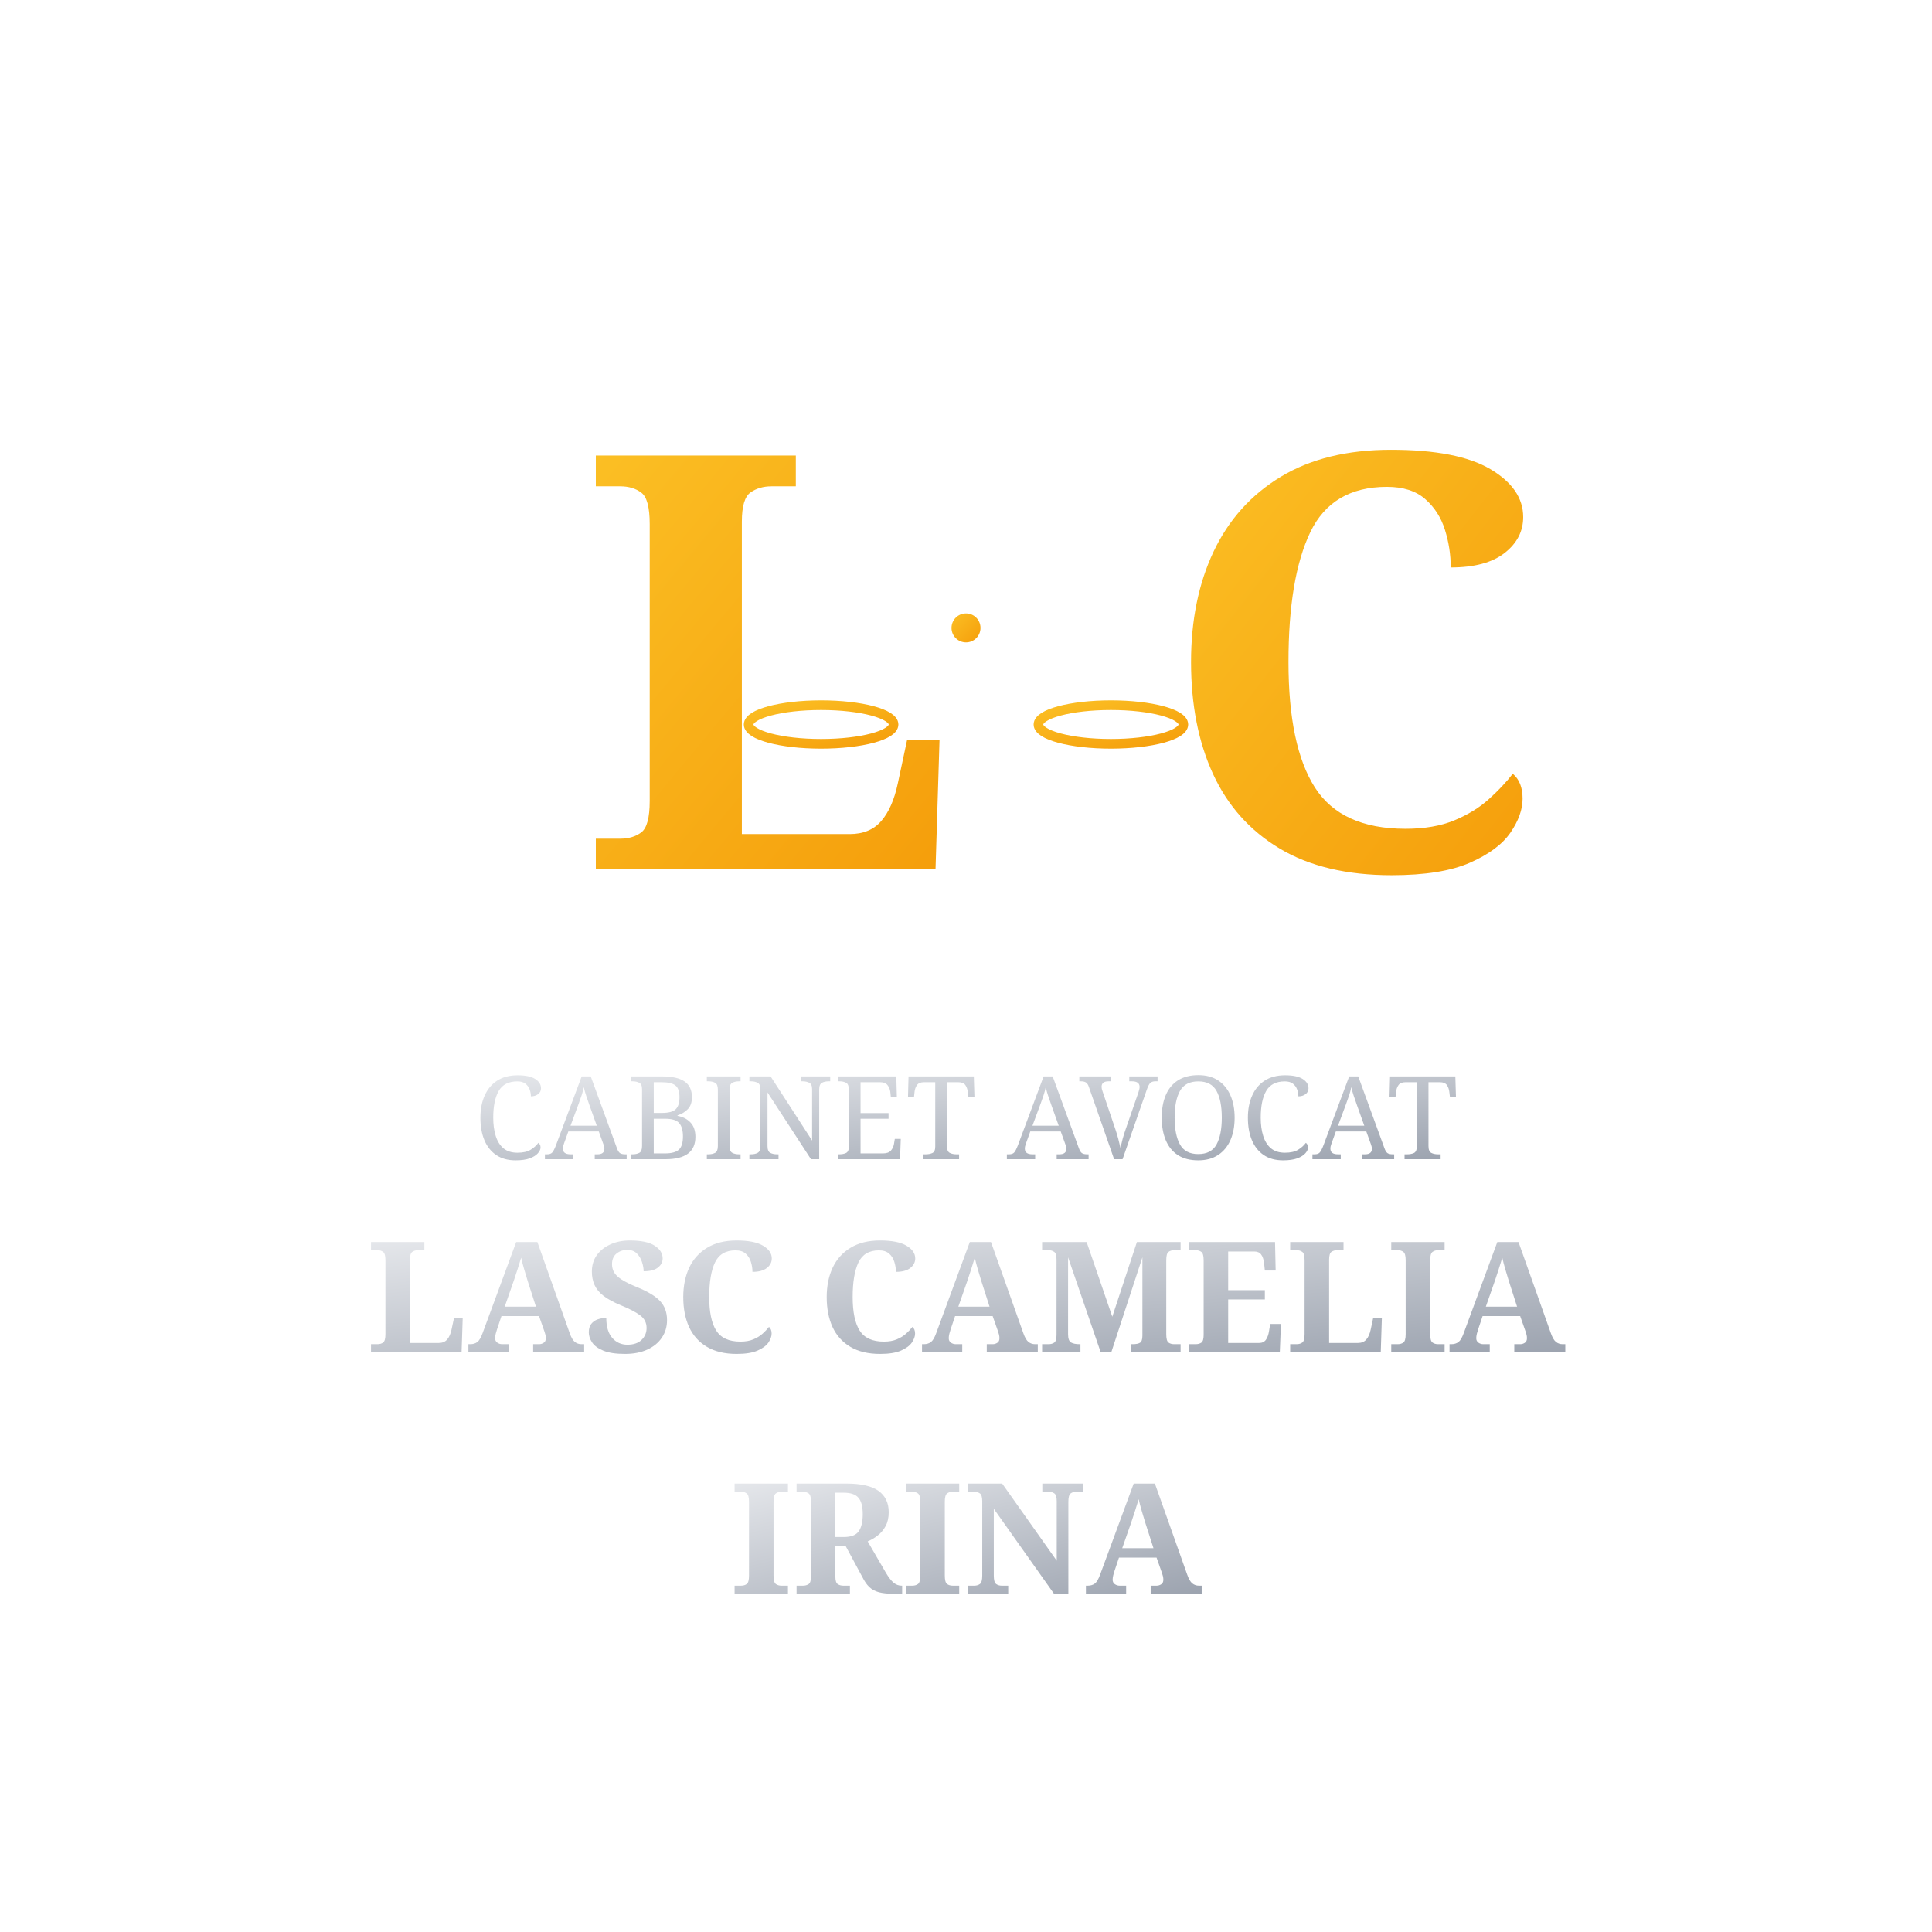
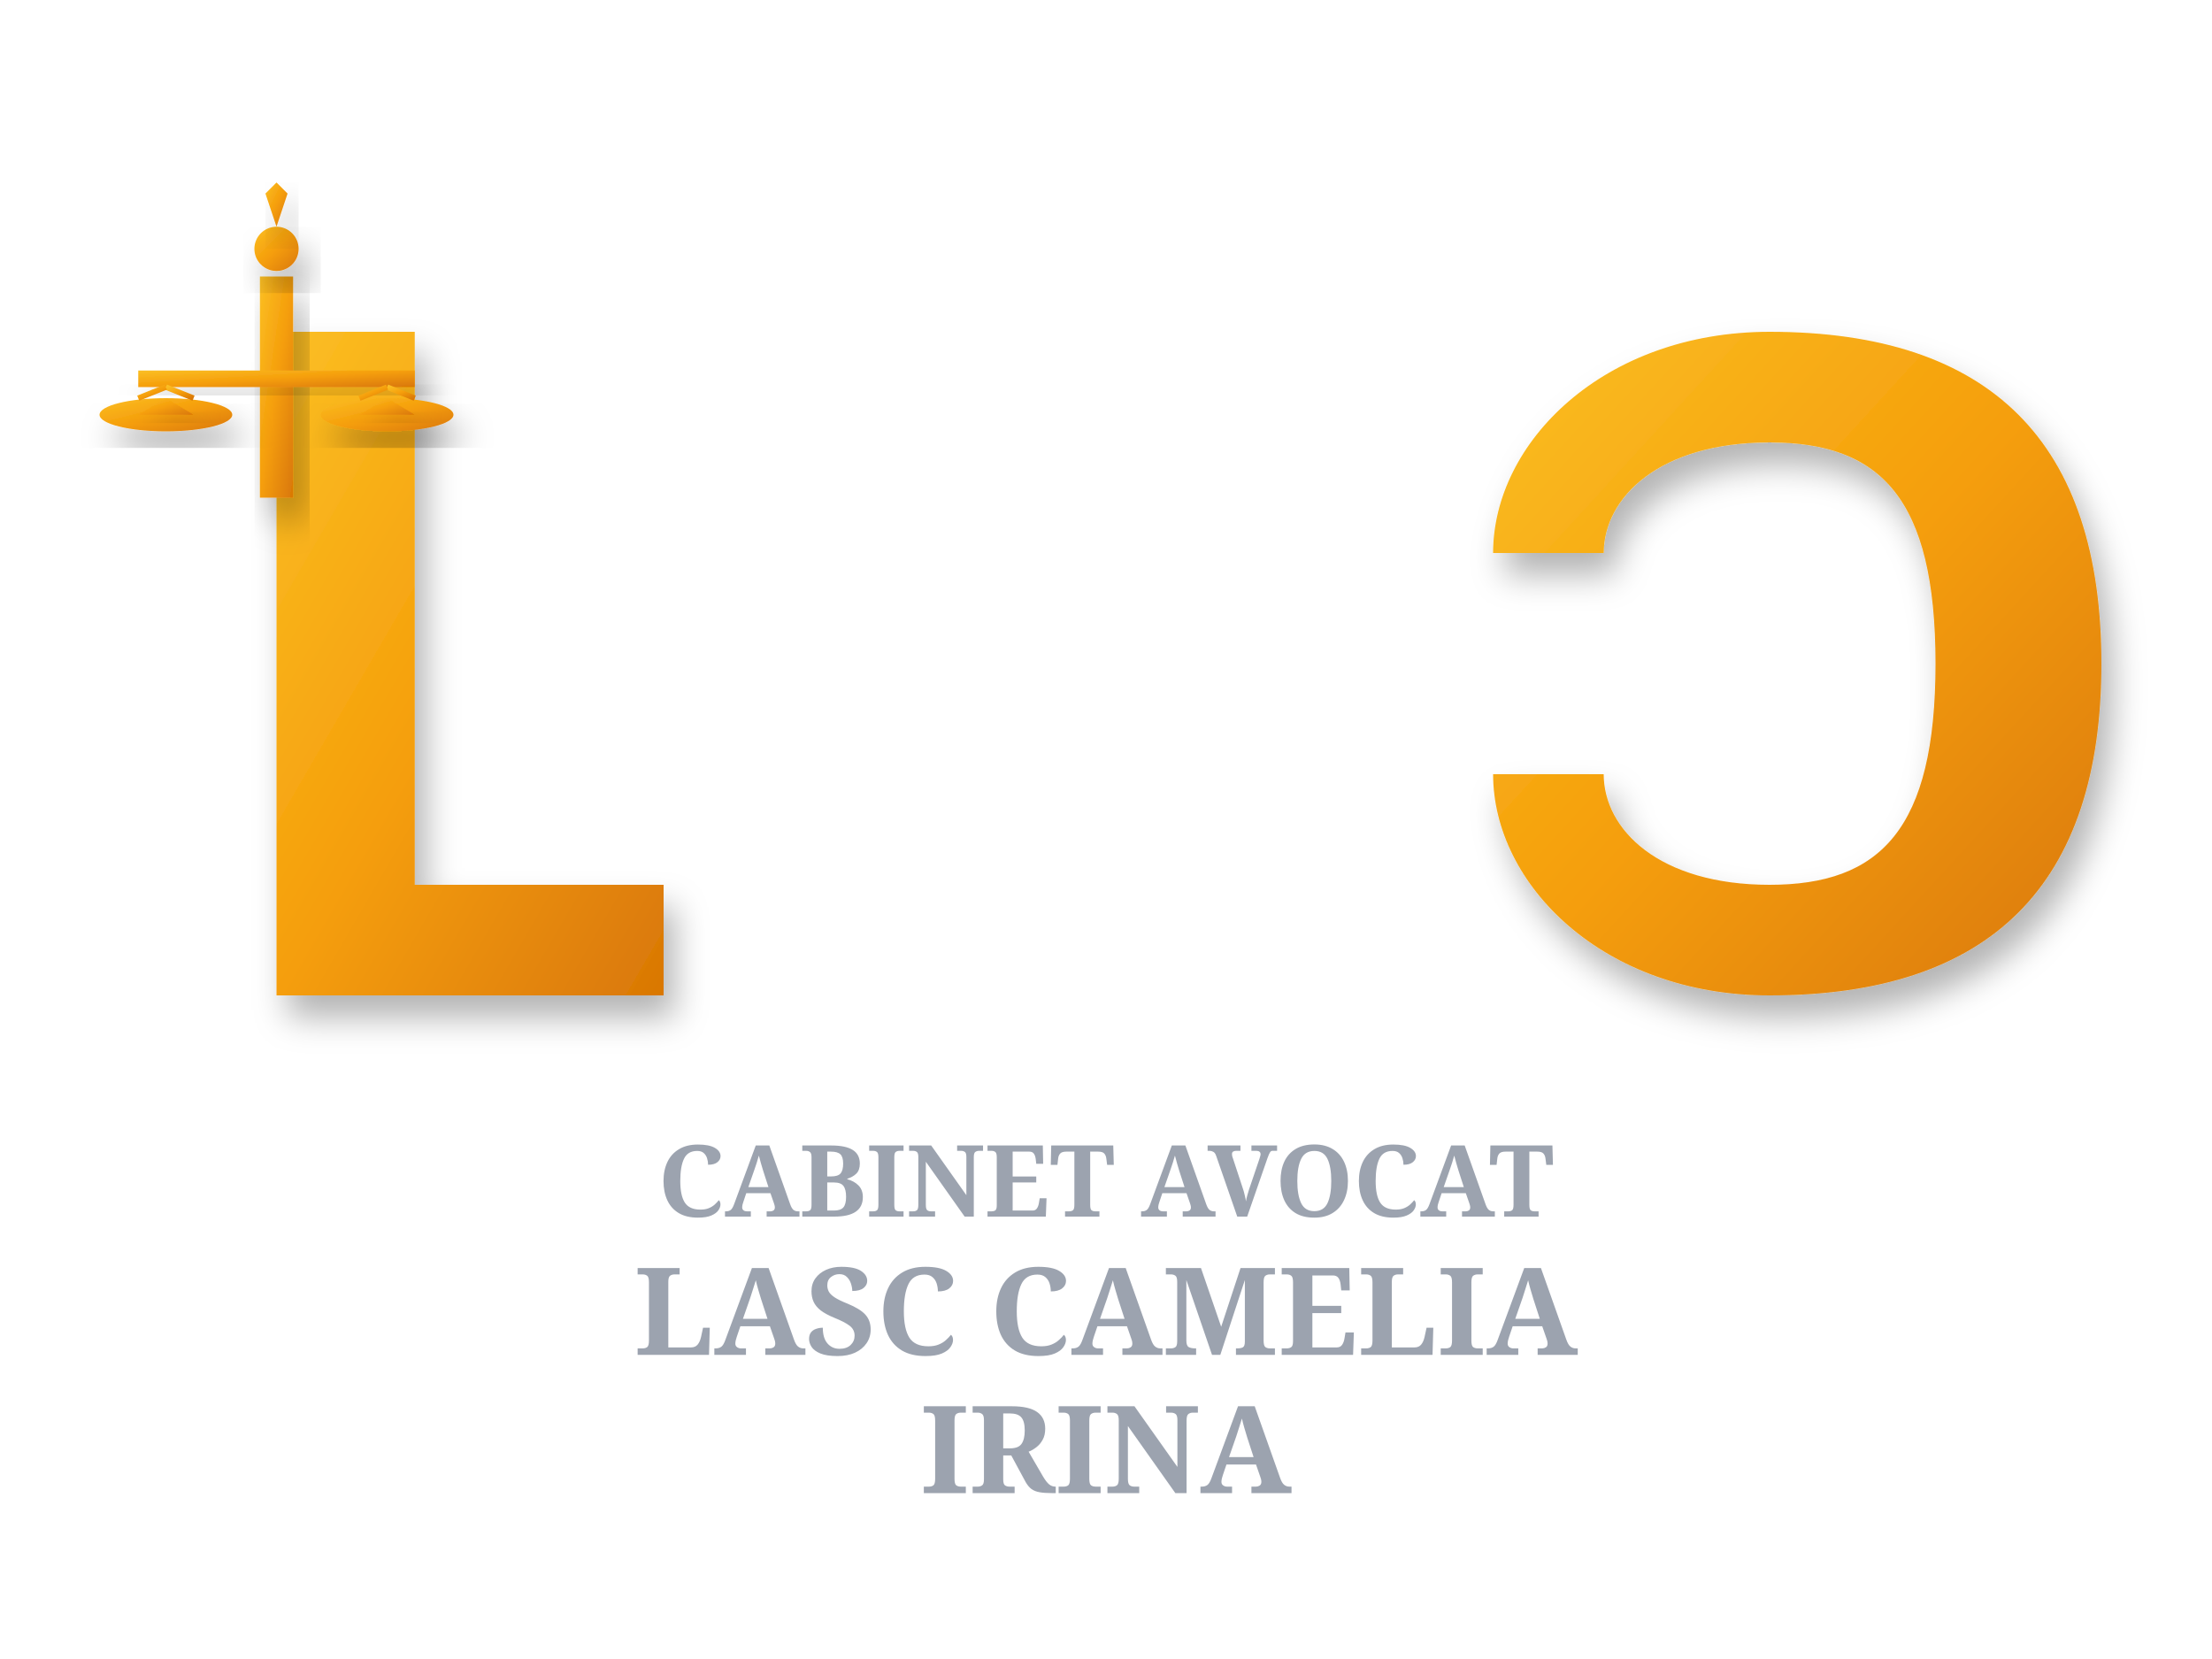
- <svg xmlns="http://www.w3.org/2000/svg" width="400" height="400" viewBox="0 0 400 400">
+ <svg xmlns="http://www.w3.org/2000/svg" width="400" height="300" viewBox="0 0 400 300">
  <defs>
    <linearGradient id="goldGradient" x1="0%" y1="0%" x2="100%" y2="100%">
      <stop offset="0%" style="stop-color:#fbbf24;stop-opacity:1" />
-       <stop offset="100%" style="stop-color:#f59e0b;stop-opacity:1" />
+       <stop offset="50%" style="stop-color:#f59e0b;stop-opacity:1" />
+       <stop offset="100%" style="stop-color:#d97706;stop-opacity:1" />
    </linearGradient>
-     <linearGradient id="silverGradient" x1="0%" y1="0%" x2="100%" y2="100%">
-       <stop offset="0%" style="stop-color:#e5e7eb;stop-opacity:1" />
-       <stop offset="100%" style="stop-color:#9ca3af;stop-opacity:1" />
-     </linearGradient>
+     <filter id="shadow" x="-50%" y="-50%" width="200%" height="200%">
+       <feDropShadow dx="2" dy="4" stdDeviation="3" flood-color="rgba(0,0,0,0.3)" />
+     </filter>
  </defs>
-   <text x="120" y="180" font-family="serif" font-size="120" font-weight="bold" fill="url(#goldGradient)">L</text>
-   <g transform="translate(200, 120)">
-     <line x1="0" y1="0" x2="0" y2="80" stroke="url(#goldGradient)" stroke-width="4" />
-     <line x1="-40" y1="20" x2="40" y2="20" stroke="url(#goldGradient)" stroke-width="3" />
-     <ellipse cx="-30" cy="30" rx="15" ry="4" fill="none" stroke="url(#goldGradient)" stroke-width="2" />
-     <line x1="-30" y1="20" x2="-30" y2="26" stroke="url(#goldGradient)" stroke-width="2" />
-     <ellipse cx="30" cy="30" rx="15" ry="4" fill="none" stroke="url(#goldGradient)" stroke-width="2" />
-     <line x1="30" y1="20" x2="30" y2="26" stroke="url(#goldGradient)" stroke-width="2" />
-     <circle cx="0" cy="10" r="3" fill="url(#goldGradient)" />
-   </g>
-   <text x="240" y="180" font-family="serif" font-size="120" font-weight="bold" fill="url(#goldGradient)">C</text>
-   <text x="200" y="240" font-family="serif" font-size="24" font-weight="normal" fill="url(#silverGradient)" text-anchor="middle">CABINET AVOCAT</text>
-   <text x="200" y="280" font-family="serif" font-size="32" font-weight="bold" fill="url(#silverGradient)" text-anchor="middle">LASC CAMELIA</text>
-   <line x1="120" y1="300" x2="180" y2="300" stroke="url(#goldGradient)" stroke-width="2" />
-   <text x="200" y="330" font-family="serif" font-size="32" font-weight="bold" fill="url(#silverGradient)" text-anchor="middle">IRINA</text>
-   <line x1="220" y1="300" x2="280" y2="300" stroke="url(#goldGradient)" stroke-width="2" />
+   <path d="M 50 60 L 50 180 L 120 180 L 120 160 L 75 160 L 75 60 Z" fill="url(#goldGradient)" filter="url(#shadow)" />
+   <rect x="47" y="50" width="6" height="40" fill="url(#goldGradient)" filter="url(#shadow)" />
+   <circle cx="50" cy="45" r="4" fill="url(#goldGradient)" filter="url(#shadow)" />
+   <path d="M 50 41 L 52 35 L 50 33 L 48 35 Z" fill="url(#goldGradient)" filter="url(#shadow)" />
+   <rect x="25" y="67" width="50" height="3" fill="url(#goldGradient)" filter="url(#shadow)" />
+   <ellipse cx="30" cy="75" rx="12" ry="3" fill="url(#goldGradient)" filter="url(#shadow)" />
+   <path d="M 30 72 L 25 75 L 35 75 Z" fill="url(#goldGradient)" filter="url(#shadow)" />
+   <ellipse cx="70" cy="75" rx="12" ry="3" fill="url(#goldGradient)" filter="url(#shadow)" />
+   <path d="M 70 72 L 65 75 L 75 75 Z" fill="url(#goldGradient)" filter="url(#shadow)" />
+   <line x1="30" y1="70" x2="35" y2="72" stroke="url(#goldGradient)" stroke-width="1" />
+   <line x1="30" y1="70" x2="25" y2="72" stroke="url(#goldGradient)" stroke-width="1" />
+   <line x1="70" y1="70" x2="75" y2="72" stroke="url(#goldGradient)" stroke-width="1" />
+   <line x1="70" y1="70" x2="65" y2="72" stroke="url(#goldGradient)" stroke-width="1" />
+   <path d="M 320 60 C 360 60 380 80 380 120 C 380 160 360 180 320 180 C 290 180 270 160 270 140 L 290 140 C 290 150 300 160 320 160 C 340 160 350 150 350 120 C 350 90 340 80 320 80 C 300 80 290 90 290 100 L 270 100 C 270 80 290 60 320 60 Z" fill="url(#goldGradient)" filter="url(#shadow)" />
+   <text x="200" y="220" text-anchor="middle" font-family="serif" font-size="18" font-weight="bold" fill="#9ca3af">
+     CABINET AVOCAT
+   </text>
+   <text x="200" y="245" text-anchor="middle" font-family="serif" font-size="22" font-weight="bold" fill="#9ca3af">
+     LASC CAMELIA
+   </text>
+   <text x="200" y="270" text-anchor="middle" font-family="serif" font-size="22" font-weight="bold" fill="#9ca3af">
+     IRINA
+   </text>
+   <line x1="120" y1="255" x2="160" y2="255" stroke="url(#goldGradient)" stroke-width="2" />
+   <line x1="240" y1="255" x2="280" y2="255" stroke="url(#goldGradient)" stroke-width="2" />
</svg>
